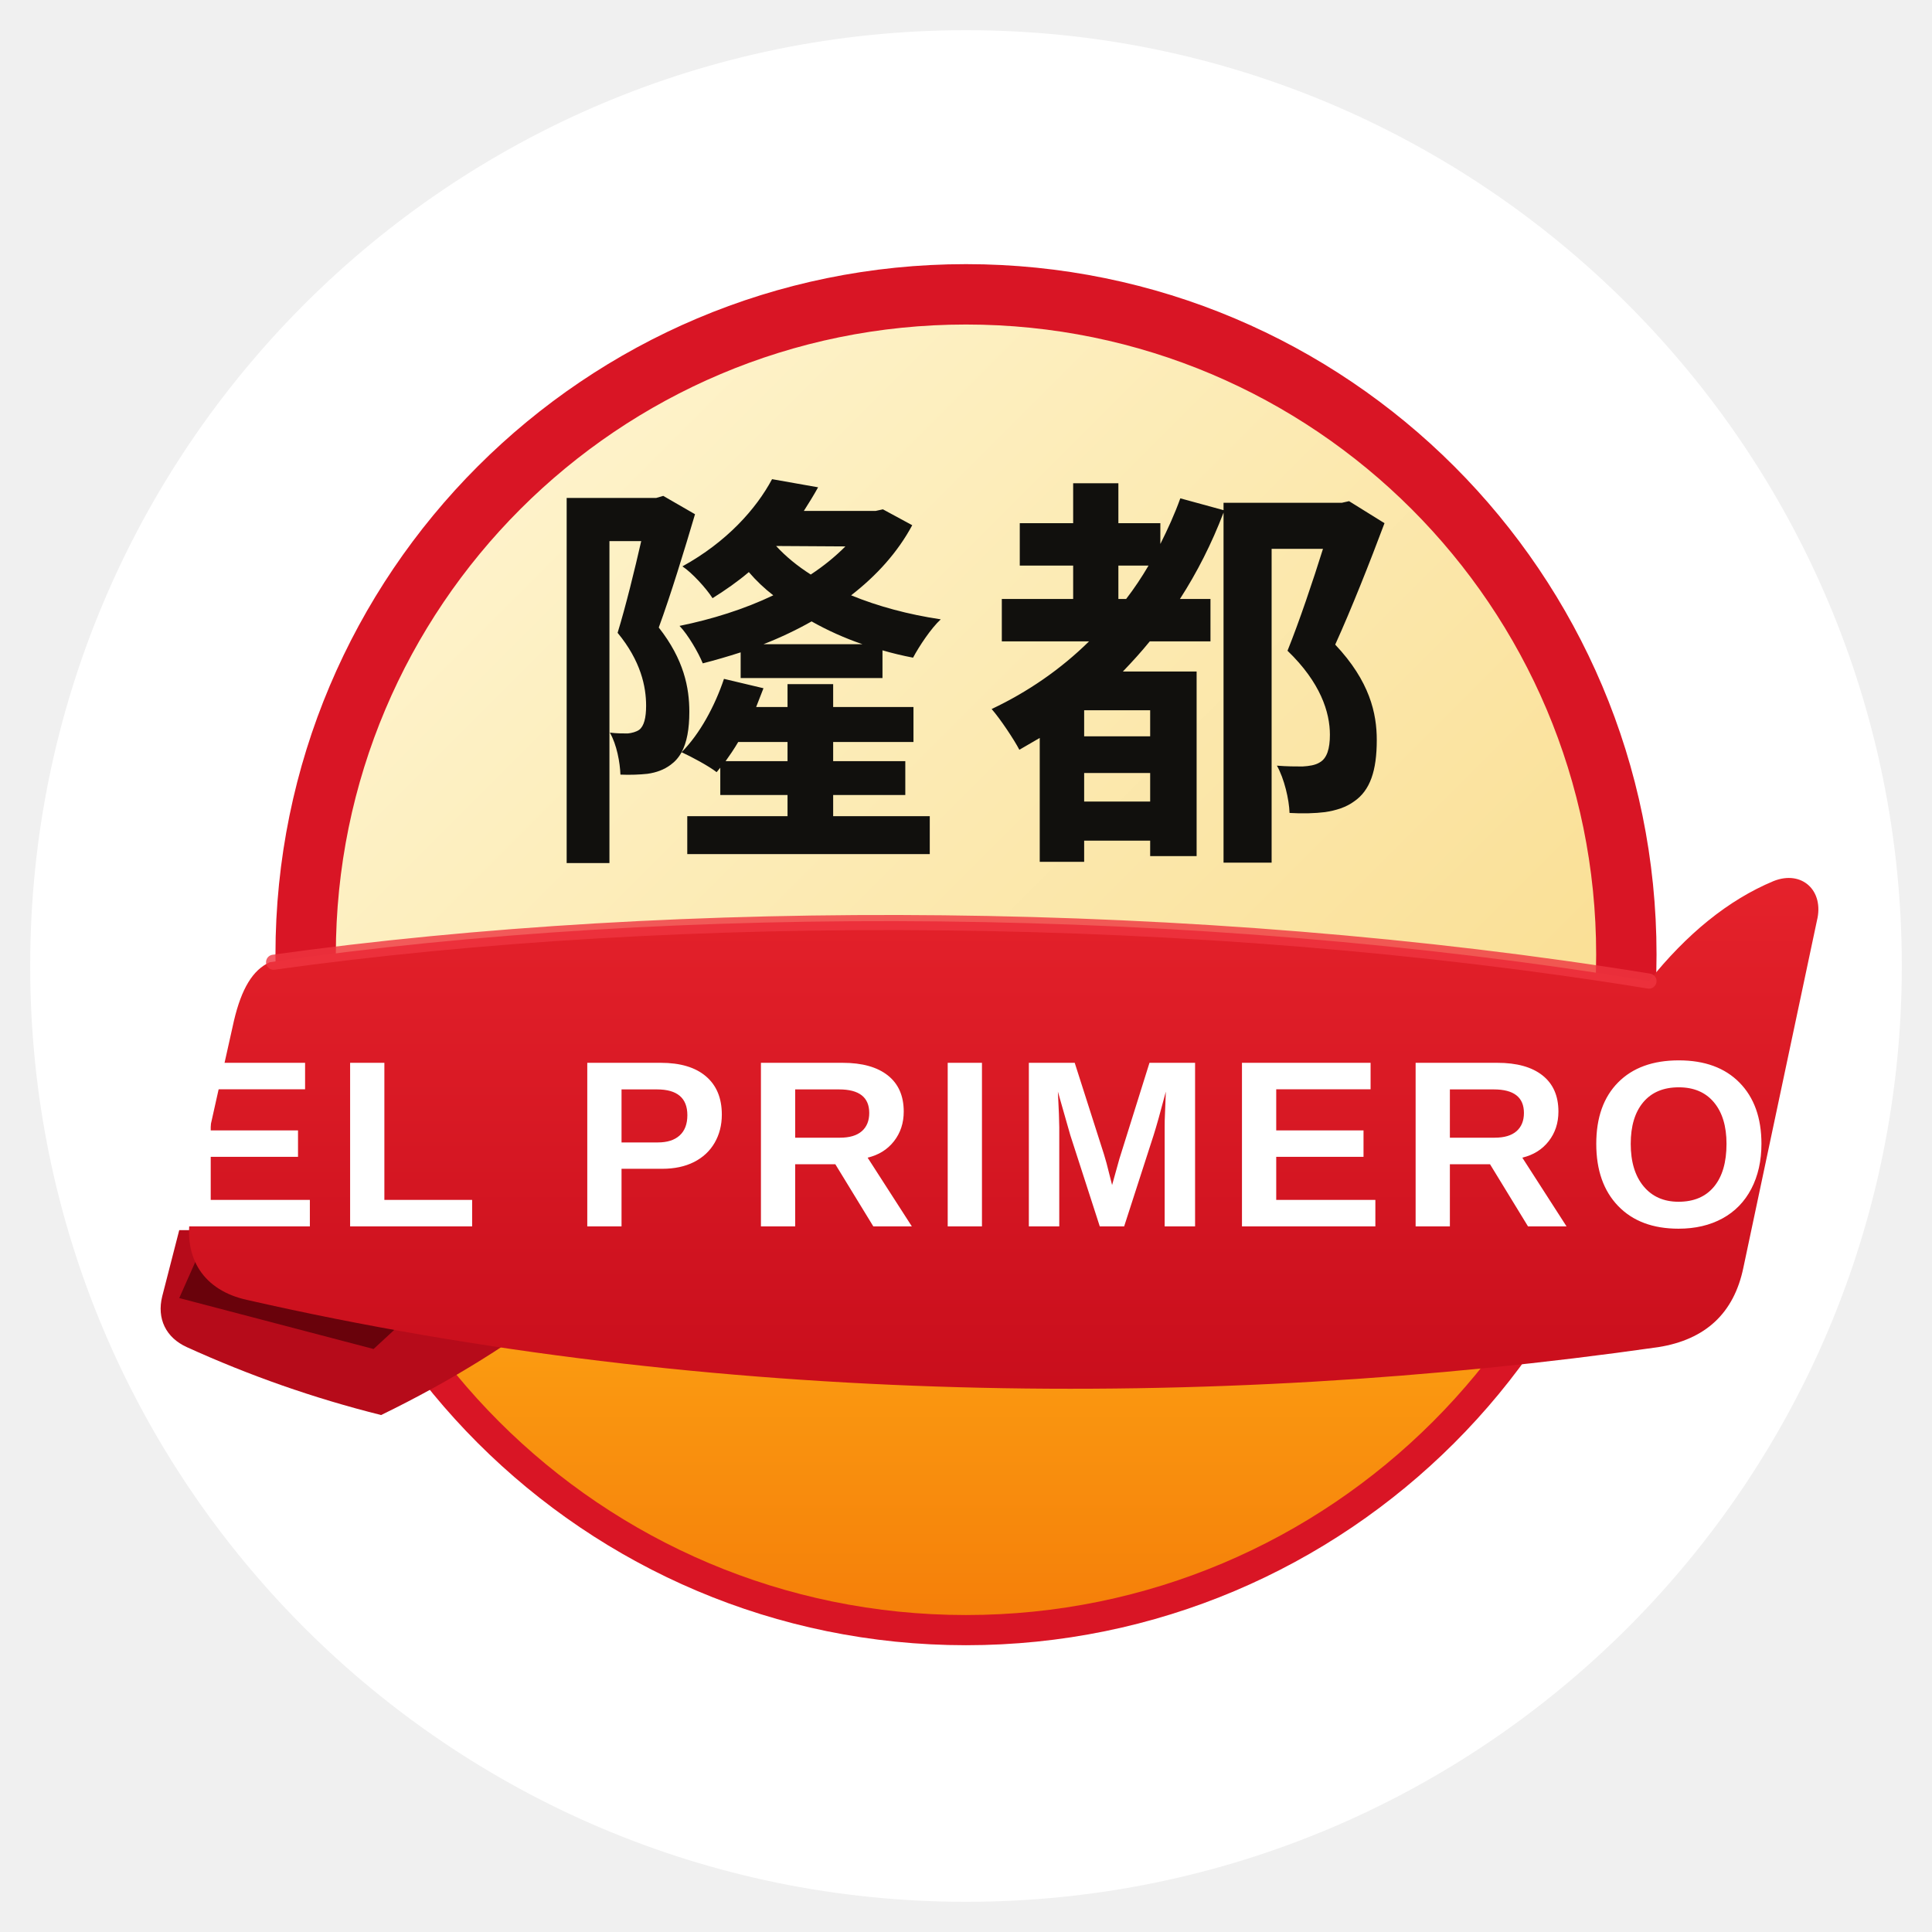
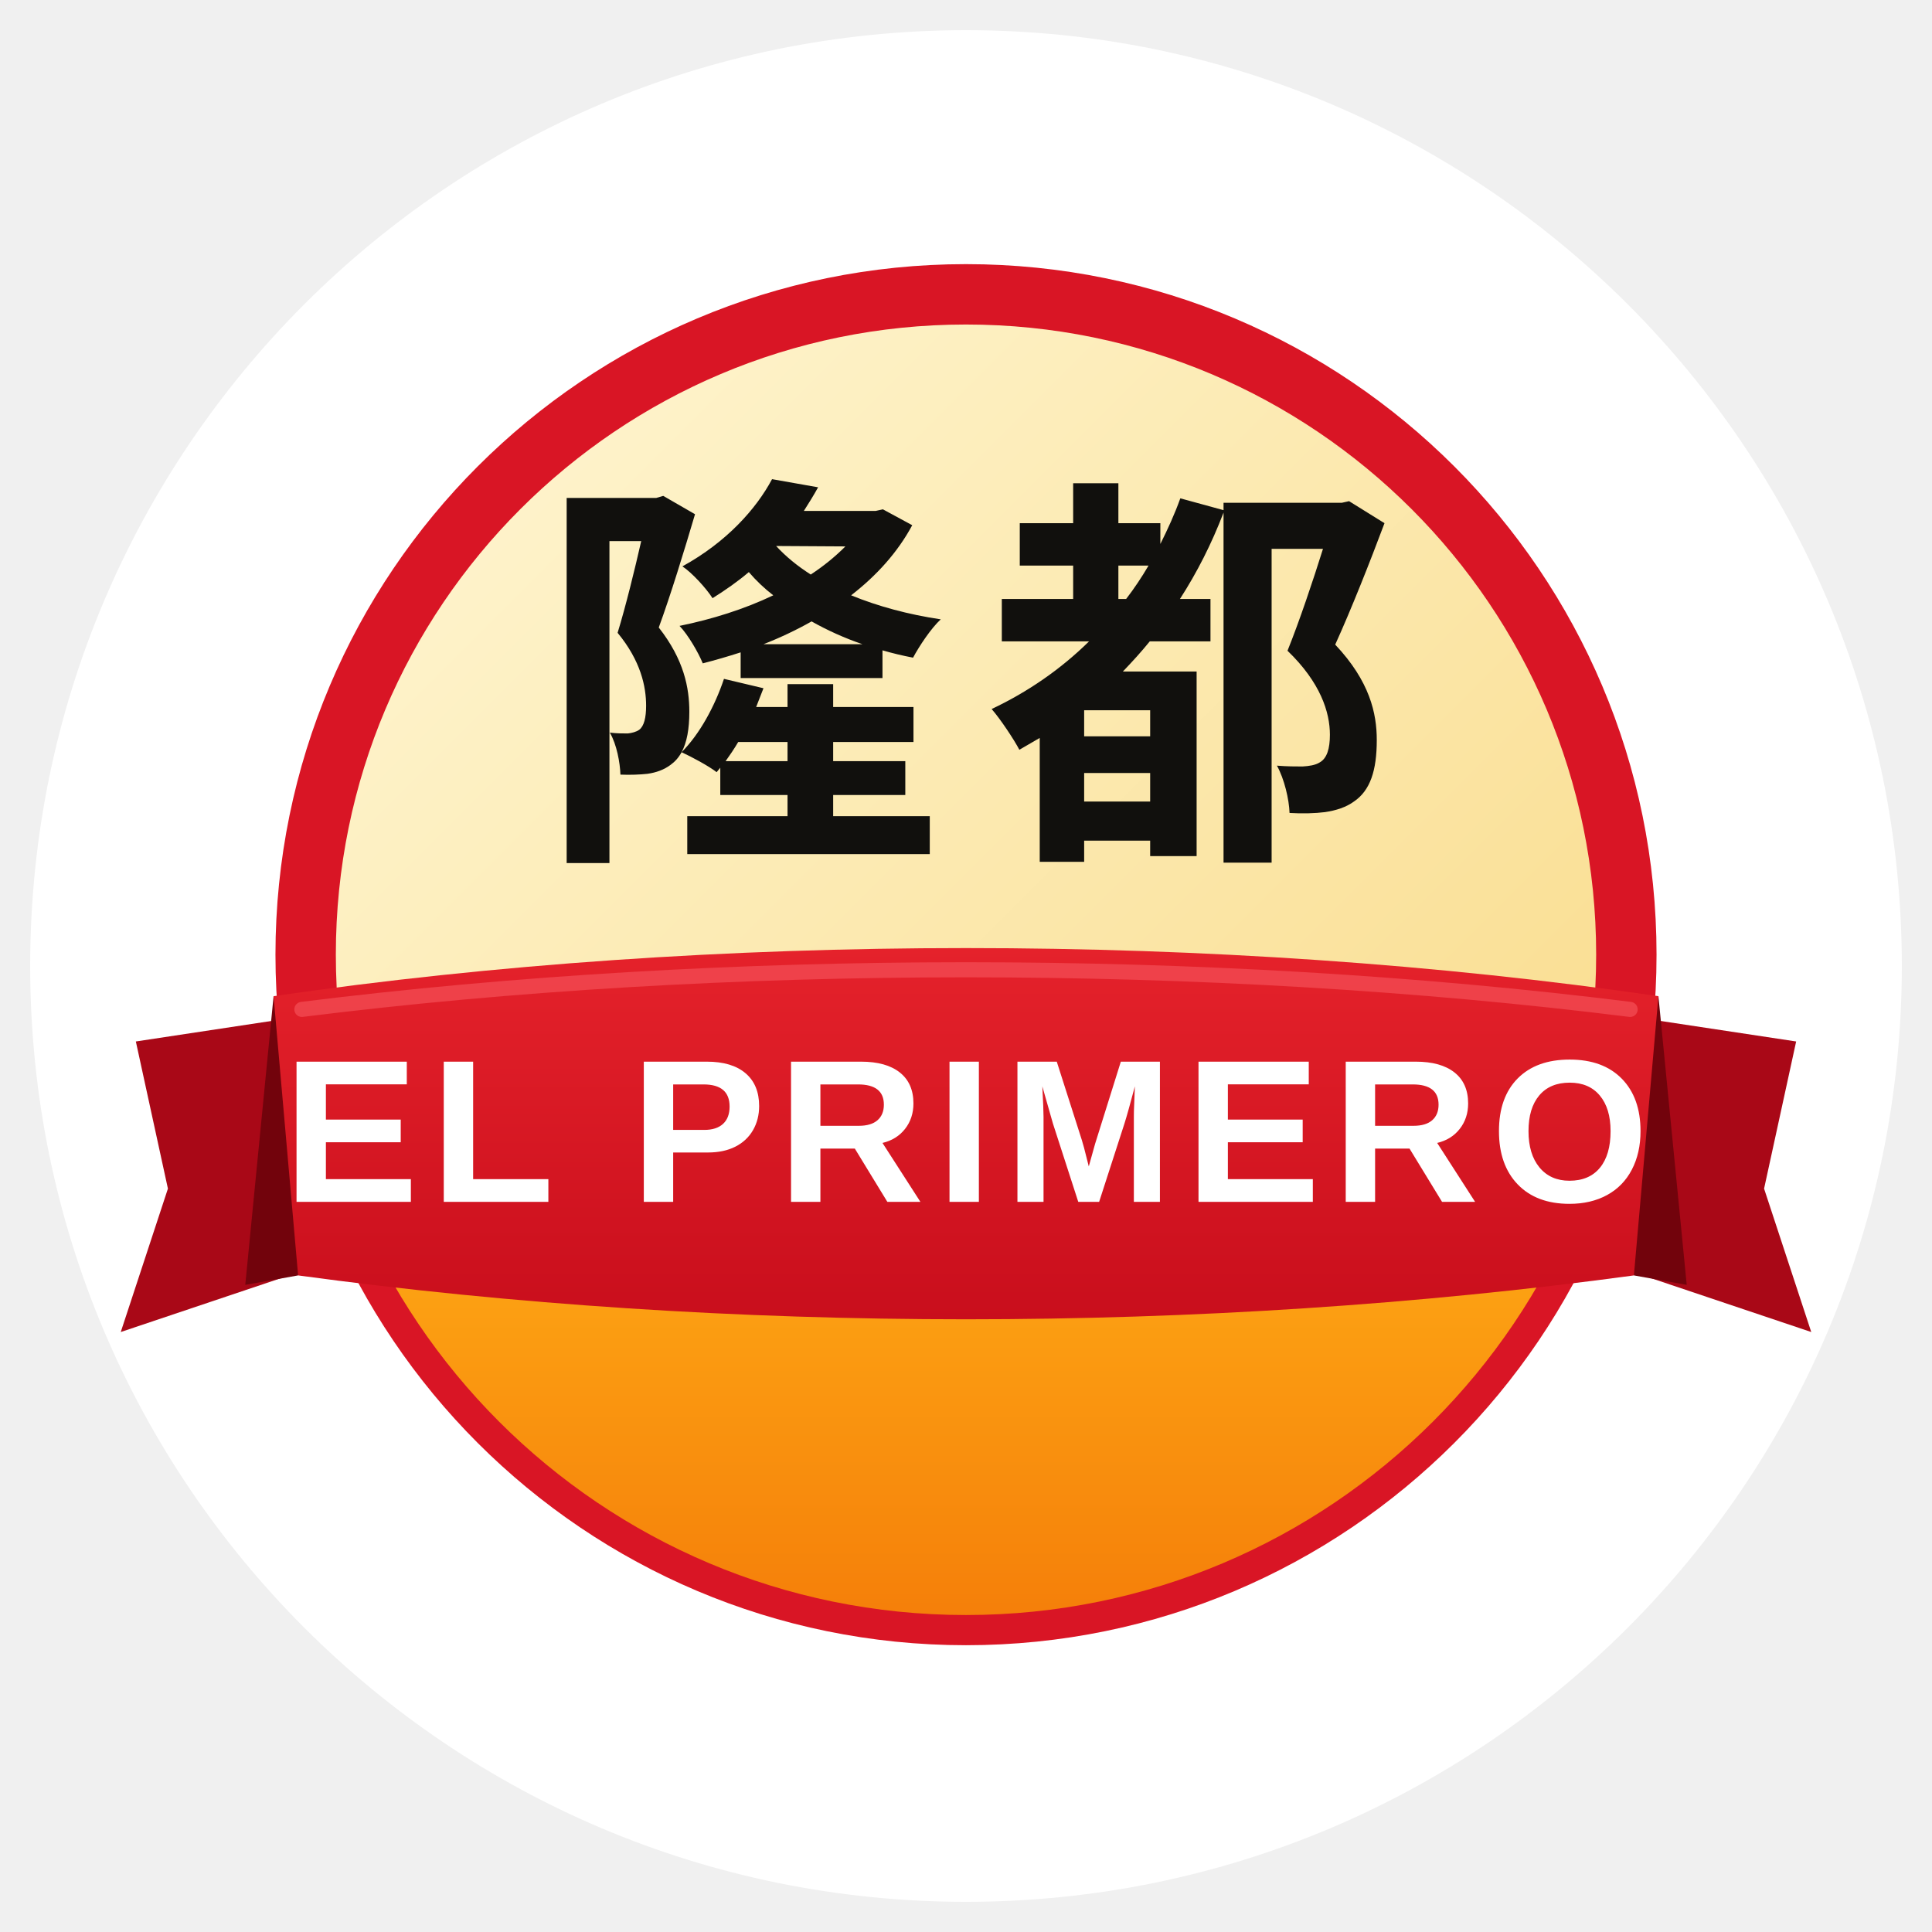
<svg xmlns="http://www.w3.org/2000/svg" viewBox="0 0 1024 1024" role="img" aria-labelledby="logo-title logo-desc" shape-rendering="geometricPrecision" text-rendering="geometricPrecision">
  <defs>
    <linearGradient id="ivory" x1="0" y1="0" x2="1" y2="1">
      <stop offset="0" stop-color="#fff8d8" />
      <stop offset="1" stop-color="#f8d77f" />
    </linearGradient>
    <linearGradient id="sun" x1="0" y1="0" x2="0" y2="1">
      <stop offset="0" stop-color="#ffad16" />
      <stop offset="1" stop-color="#f47a08" />
    </linearGradient>
    <linearGradient id="ribbon" x1="0" y1="0" x2="0" y2="1">
      <stop offset="0" stop-color="#e5222b" />
      <stop offset="1" stop-color="#c90e1c" />
    </linearGradient>
    <clipPath id="badge-clip">
      <circle cx="512" cy="506" r="350" />
    </clipPath>
  </defs>
  <circle cx="512" cy="512" r="496" fill="#fff" />
+   <g id="ribbon-back">
+     <path d="M72 552l119-18-8 132-119 40 25-76z" fill="#a90817" />
+     <path d="M952 552l-119-18 8 132 119 40-25-76z" fill="#a90817" />
+   </g>
  <g id="badge">
    <circle cx="512" cy="506" r="350" fill="url(#ivory)" stroke="#d91525" stroke-width="32" />
    <g clip-path="url(#badge-clip)">
      <path d="M160 674C257 632 367 614 512 618c145-4 255 14 352 56v210H160z" fill="url(#sun)" />
      <path d="M187 683c91-31 198-45 325-41 127-4 234 10 325 41" fill="none" stroke="#f6c442" stroke-width="10" opacity=".52" />
    </g>
  </g>
  <text x="512" y="438" text-anchor="middle" fill="#11100d" font-family="Hiragino Sans GB, PingFang SC, Microsoft YaHei, Noto Sans CJK SC, sans-serif" font-size="216" font-weight="600" letter-spacing="22">隆都</text>
  <g id="ribbon-mark">
-     <path d="M111 652c57 18 121 30 192 35-30 24-64 45-101 63-36-9-70-21-103-36-11-5-16-15-13-27l9-35z" fill="#b60b1a" />
-     <path d="M111 652c39 13 81 22 126 27l-39 36-103-27z" fill="#69020b" />
-     <path d="M143 510c214-31 489-30 731 10 20-25 42-43 66-53 15-6 27 5 23 21l-39 184c-5 24-20 38-45 42-238 34-502 31-748-25-23-5-34-22-30-45l23-103c4-17 10-27 19-31z" fill="url(#ribbon)" />
-     <path d="M145 510c215-30 489-29 729 10" fill="none" stroke="#ef3540" stroke-width="8" stroke-linecap="round" opacity=".8" />
+     <path d="M145 528l48 10-35 138-28 5z" fill="#72030c" />
+     <path d="M879 528l-48 10 35 138 28 5z" fill="#72030c" />
+     <path d="M145 528c233-34 501-34 734 0l-13 148c-228 31-480 31-708 0z" fill="url(#ribbon)" />
+     <path d="M160 535c224-28 480-28 704 0" fill="none" stroke="#f14850" stroke-width="8" stroke-linecap="round" opacity=".82" />
  </g>
-   <text x="512" y="650" text-anchor="middle" textLength="716" lengthAdjust="spacingAndGlyphs" fill="#fff" font-family="Arial Narrow, Avenir Next Condensed, Helvetica Neue, Arial, sans-serif" font-size="126" font-weight="700" letter-spacing="8">EL PRIMERO</text>
+   <text x="512" y="637" text-anchor="middle" textLength="590" lengthAdjust="spacingAndGlyphs" fill="#fff" font-family="Arial Narrow, Avenir Next Condensed, Helvetica Neue, Arial, sans-serif" font-size="108" font-weight="700" letter-spacing="6">EL PRIMERO</text>
</svg>
